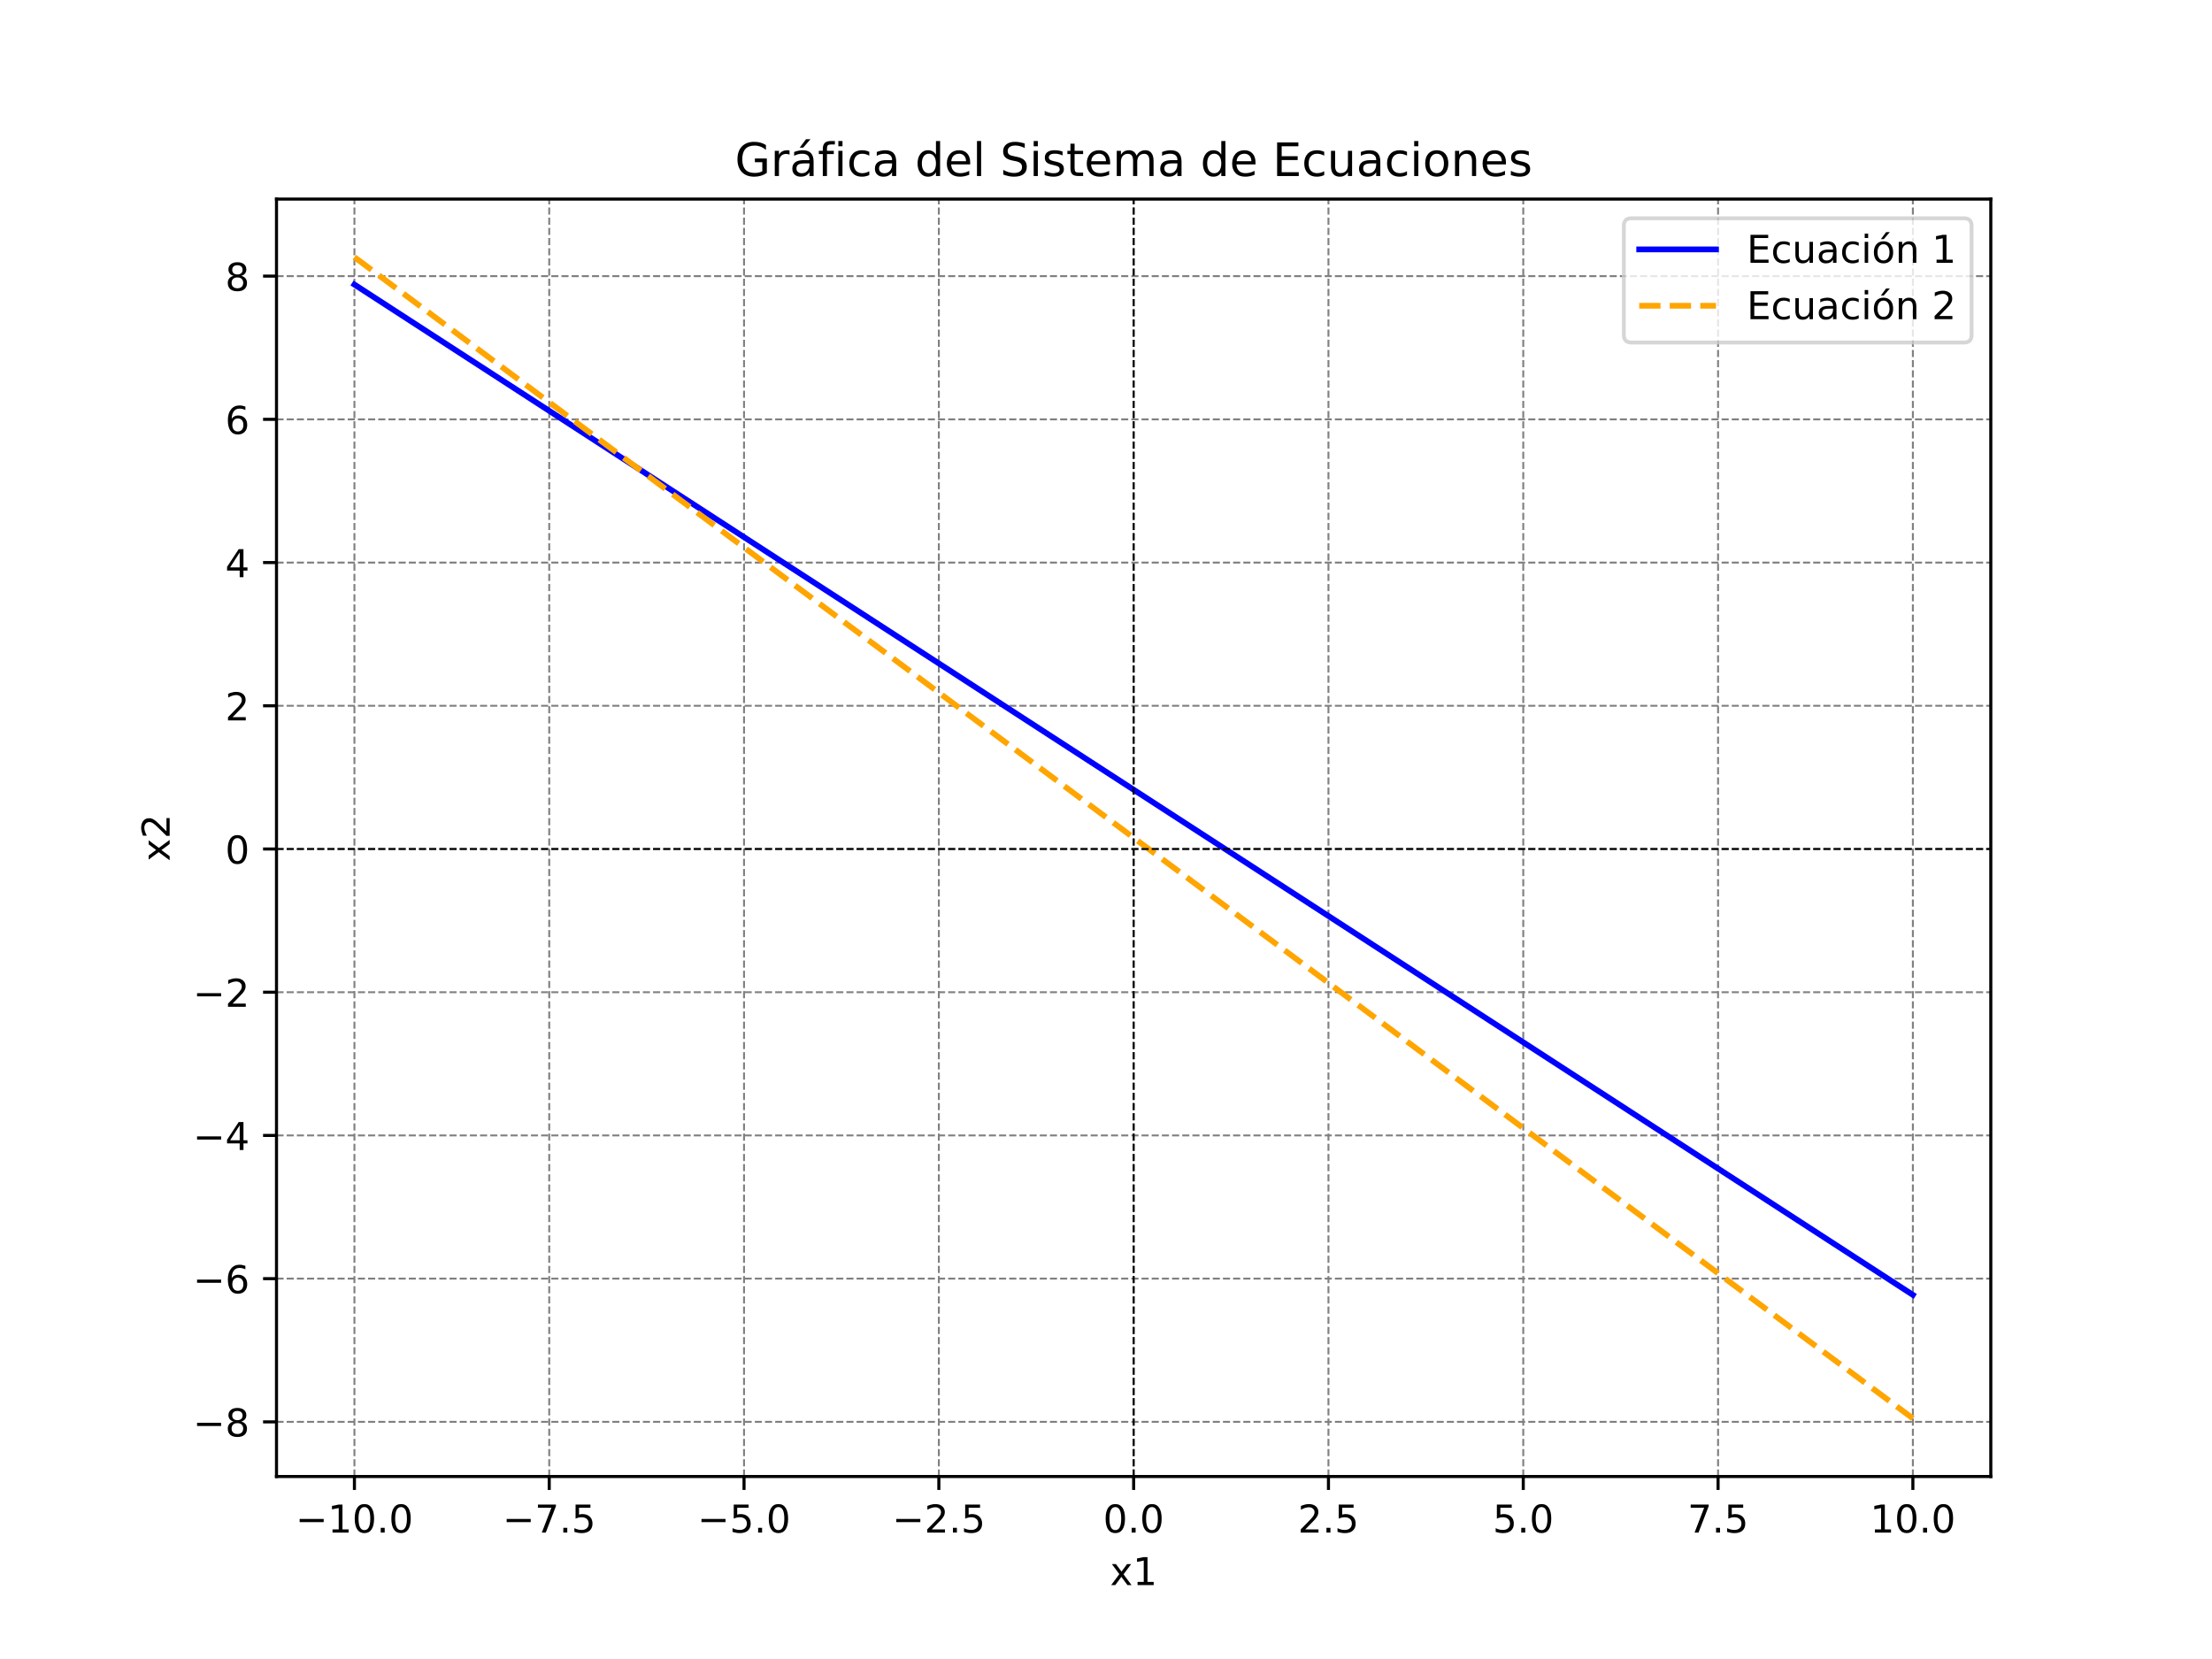
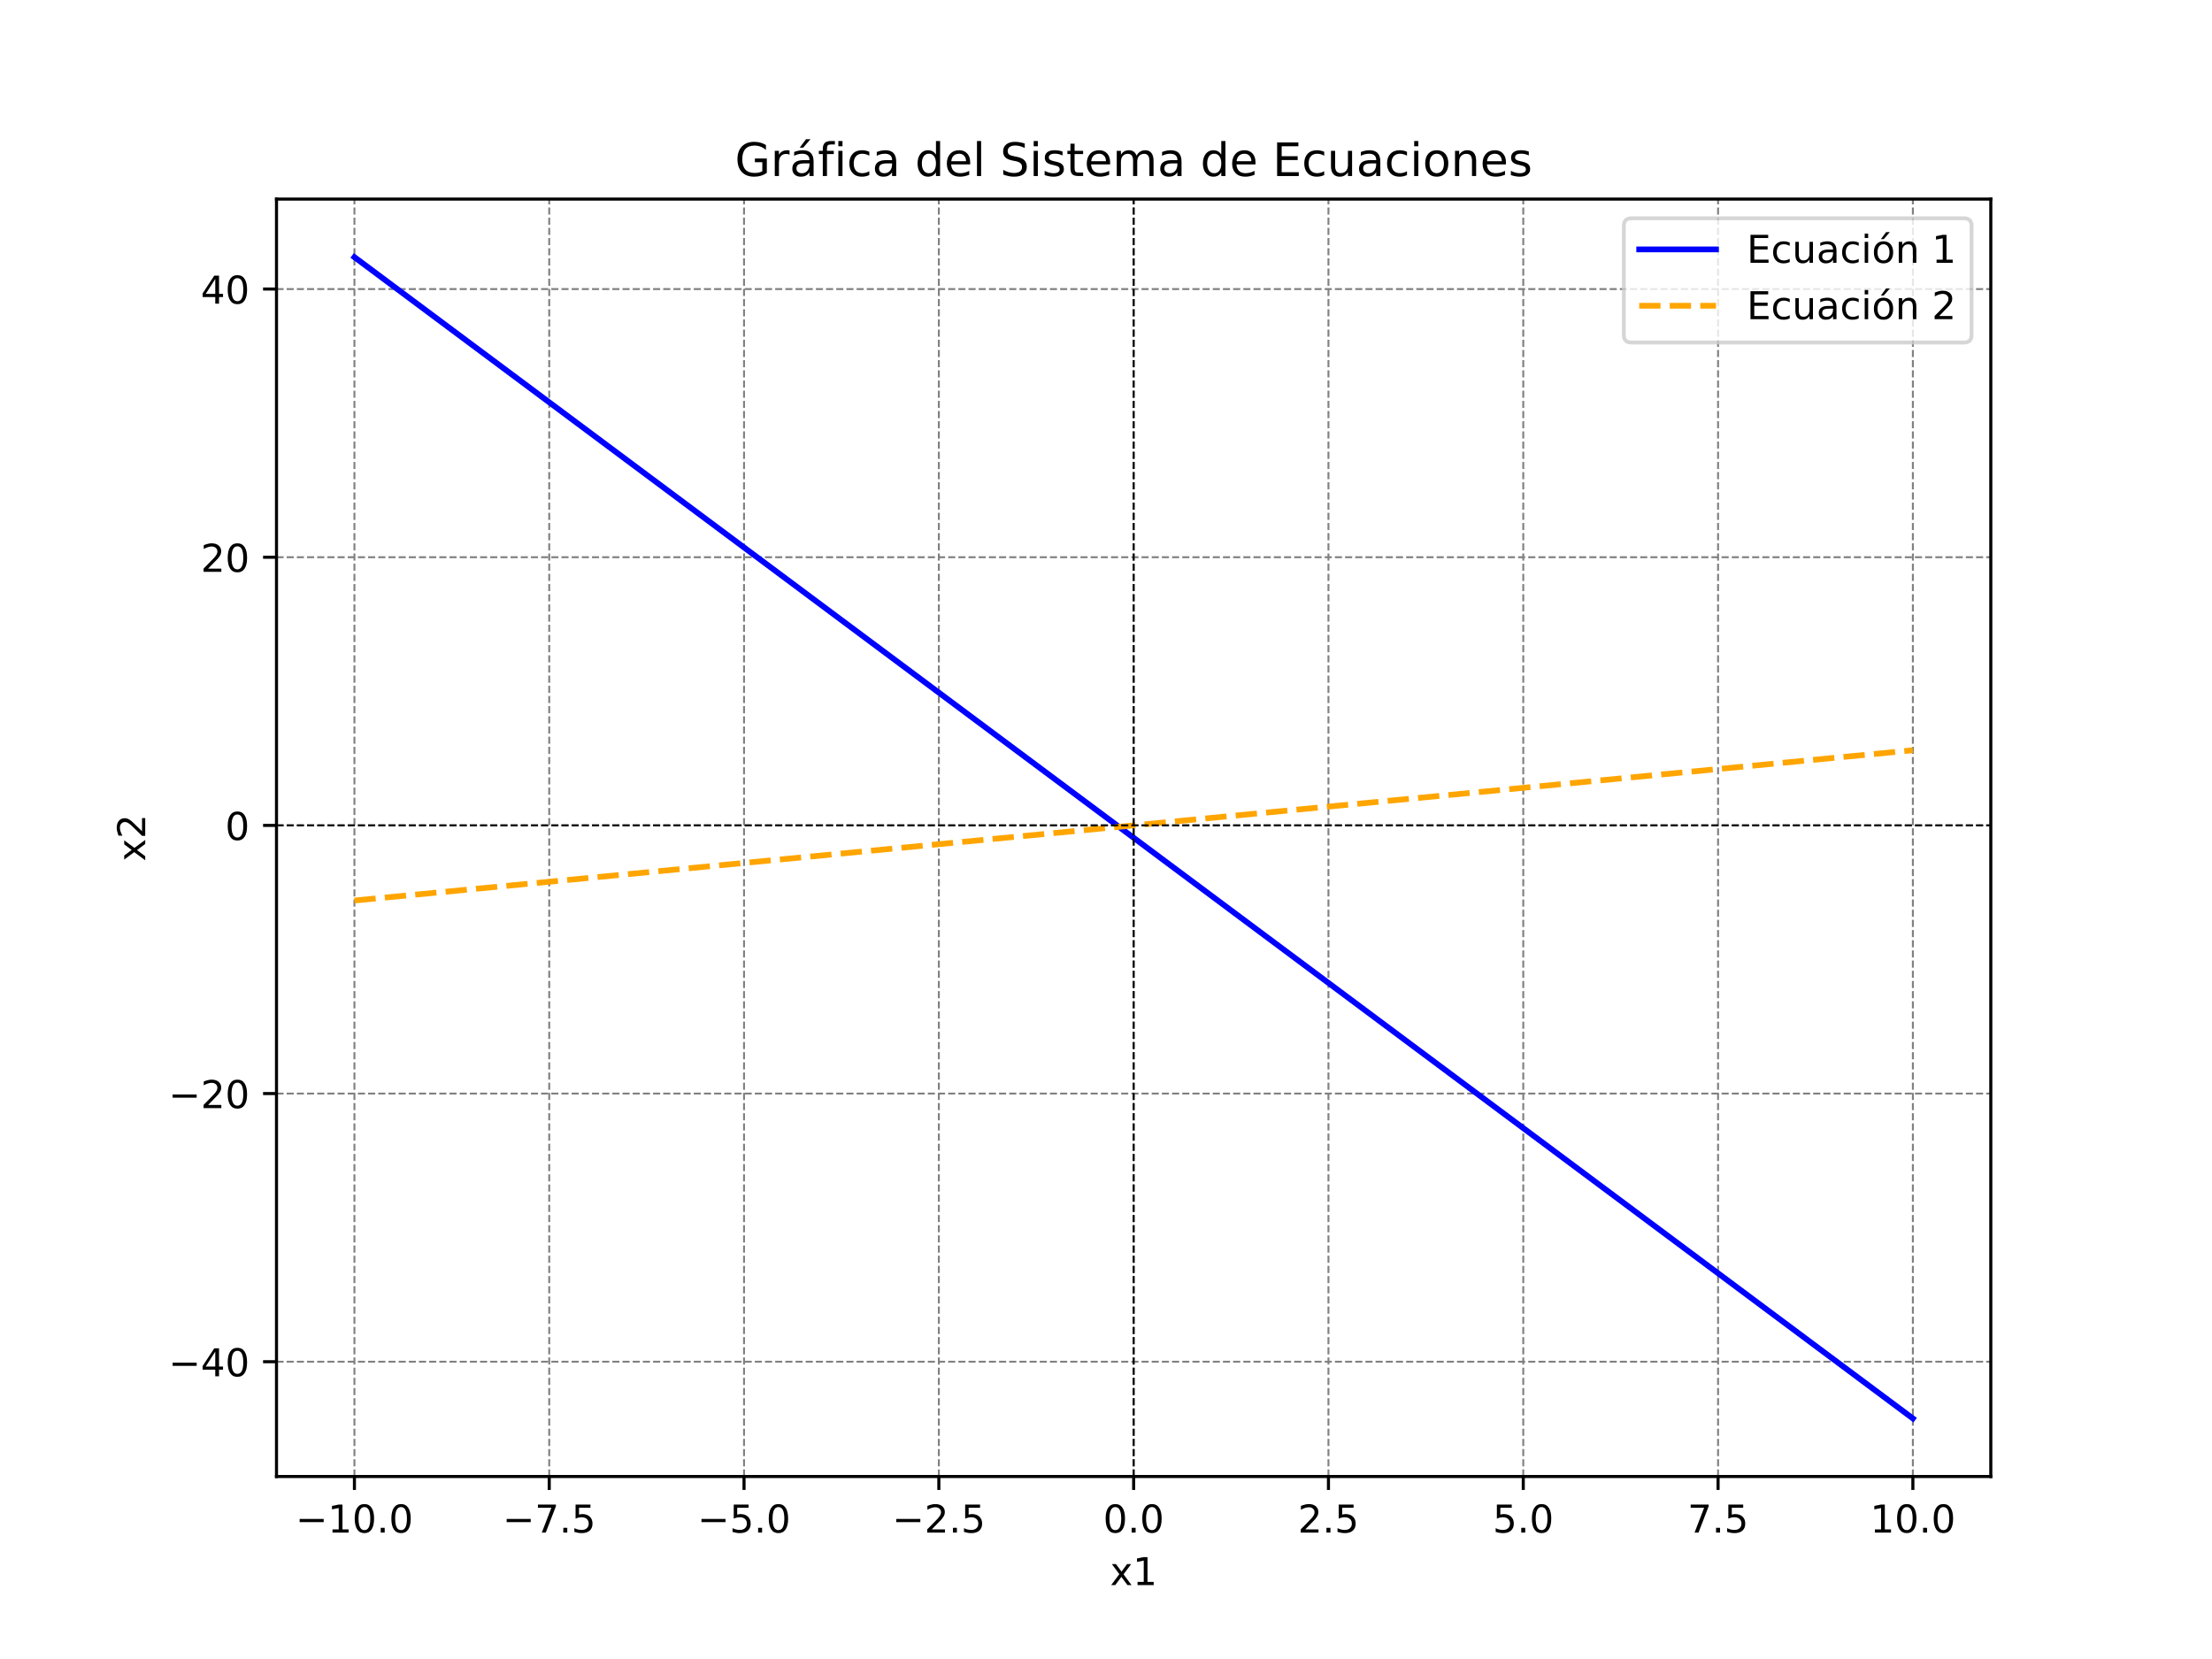
<svg xmlns="http://www.w3.org/2000/svg" xmlns:xlink="http://www.w3.org/1999/xlink" width="576pt" height="432pt" viewBox="0 0 576 432" version="1.1">
  <defs>
    <style type="text/css">*{stroke-linejoin: round; stroke-linecap: butt}</style>
  </defs>
  <g id="figure_1">
    <g id="patch_1">
      <path d="M 0 432  L 576 432  L 576 0  L 0 0  z " style="fill: #ffffff" />
    </g>
    <g id="axes_1">
      <g id="patch_2">
        <path d="M 72 384.48  L 518.4 384.48  L 518.4 51.84  L 72 51.84  z " style="fill: #ffffff" />
      </g>
      <g id="matplotlib.axis_1">
        <g id="xtick_1">
          <g id="line2d_1">
-             <path d="M 92.291 384.48  L 92.291 51.84  " clip-path="url(#p5230355f85)" style="fill: none; stroke-dasharray: 1.85,0.8; stroke-dashoffset: 0; stroke: #808080; stroke-width: 0.5" />
+             <path d="M 92.291 384.48  L 92.291 51.84  " clip-path="url(#pd8d99cb52b)" style="fill: none; stroke-dasharray: 1.85,0.8; stroke-dashoffset: 0; stroke: #808080; stroke-width: 0.5" />
          </g>
          <g id="line2d_2">
            <defs>
-               <path id="m3324bf69c1" d="M 0 0  L 0 3.5  " style="stroke: #000000; stroke-width: 0.8" />
+               <path id="m0306cde06d" d="M 0 0  L 0 3.5  " style="stroke: #000000; stroke-width: 0.8" />
            </defs>
            <g>
-               <use xlink:href="#m3324bf69c1" x="92.291" y="384.48" style="stroke: #000000; stroke-width: 0.8" />
+               <use xlink:href="#m0306cde06d" x="92.291" y="384.48" style="stroke: #000000; stroke-width: 0.8" />
            </g>
          </g>
          <g id="text_1">
            <g transform="translate(76.96825 399.0784) scale(0.1 -0.1)">
              <defs>
                <path id="DejaVuSans-2212" d="M 678 2272  L 4684 2272  L 4684 1741  L 678 1741  L 678 2272  z " transform="scale(0.015625)" />
                <path id="DejaVuSans-31" d="M 794 531  L 1825 531  L 1825 4091  L 703 3866  L 703 4441  L 1819 4666  L 2450 4666  L 2450 531  L 3481 531  L 3481 0  L 794 0  L 794 531  z " transform="scale(0.015625)" />
                <path id="DejaVuSans-30" d="M 2034 4250  Q 1547 4250 1301 3770  Q 1056 3291 1056 2328  Q 1056 1369 1301 889  Q 1547 409 2034 409  Q 2525 409 2770 889  Q 3016 1369 3016 2328  Q 3016 3291 2770 3770  Q 2525 4250 2034 4250  z M 2034 4750  Q 2819 4750 3233 4129  Q 3647 3509 3647 2328  Q 3647 1150 3233 529  Q 2819 -91 2034 -91  Q 1250 -91 836 529  Q 422 1150 422 2328  Q 422 3509 836 4129  Q 1250 4750 2034 4750  z " transform="scale(0.015625)" />
                <path id="DejaVuSans-2e" d="M 684 794  L 1344 794  L 1344 0  L 684 0  L 684 794  z " transform="scale(0.015625)" />
              </defs>
              <use xlink:href="#DejaVuSans-2212" />
              <use xlink:href="#DejaVuSans-31" x="83.789" />
              <use xlink:href="#DejaVuSans-30" x="147.412" />
              <use xlink:href="#DejaVuSans-2e" x="211.035" />
              <use xlink:href="#DejaVuSans-30" x="242.822" />
            </g>
          </g>
        </g>
        <g id="xtick_2">
          <g id="line2d_3">
-             <path d="M 143.018 384.48  L 143.018 51.84  " clip-path="url(#p5230355f85)" style="fill: none; stroke-dasharray: 1.85,0.8; stroke-dashoffset: 0; stroke: #808080; stroke-width: 0.5" />
+             <path d="M 143.018 384.48  L 143.018 51.84  " clip-path="url(#pd8d99cb52b)" style="fill: none; stroke-dasharray: 1.85,0.8; stroke-dashoffset: 0; stroke: #808080; stroke-width: 0.5" />
          </g>
          <g id="line2d_4">
            <g>
-               <use xlink:href="#m3324bf69c1" x="143.018" y="384.48" style="stroke: #000000; stroke-width: 0.8" />
+               <use xlink:href="#m0306cde06d" x="143.018" y="384.48" style="stroke: #000000; stroke-width: 0.8" />
            </g>
          </g>
          <g id="text_2">
            <g transform="translate(130.8768 399.0784) scale(0.1 -0.1)">
              <defs>
                <path id="DejaVuSans-37" d="M 525 4666  L 3525 4666  L 3525 4397  L 1831 0  L 1172 0  L 2766 4134  L 525 4134  L 525 4666  z " transform="scale(0.015625)" />
                <path id="DejaVuSans-35" d="M 691 4666  L 3169 4666  L 3169 4134  L 1269 4134  L 1269 2991  Q 1406 3038 1543 3061  Q 1681 3084 1819 3084  Q 2600 3084 3056 2656  Q 3513 2228 3513 1497  Q 3513 744 3044 326  Q 2575 -91 1722 -91  Q 1428 -91 1123 -41  Q 819 9 494 109  L 494 744  Q 775 591 1075 516  Q 1375 441 1709 441  Q 2250 441 2565 725  Q 2881 1009 2881 1497  Q 2881 1984 2565 2268  Q 2250 2553 1709 2553  Q 1456 2553 1204 2497  Q 953 2441 691 2322  L 691 4666  z " transform="scale(0.015625)" />
              </defs>
              <use xlink:href="#DejaVuSans-2212" />
              <use xlink:href="#DejaVuSans-37" x="83.789" />
              <use xlink:href="#DejaVuSans-2e" x="147.412" />
              <use xlink:href="#DejaVuSans-35" x="179.199" />
            </g>
          </g>
        </g>
        <g id="xtick_3">
          <g id="line2d_5">
-             <path d="M 193.745 384.48  L 193.745 51.84  " clip-path="url(#p5230355f85)" style="fill: none; stroke-dasharray: 1.85,0.8; stroke-dashoffset: 0; stroke: #808080; stroke-width: 0.5" />
+             <path d="M 193.745 384.48  L 193.745 51.84  " clip-path="url(#pd8d99cb52b)" style="fill: none; stroke-dasharray: 1.85,0.8; stroke-dashoffset: 0; stroke: #808080; stroke-width: 0.5" />
          </g>
          <g id="line2d_6">
            <g>
-               <use xlink:href="#m3324bf69c1" x="193.745" y="384.48" style="stroke: #000000; stroke-width: 0.8" />
+               <use xlink:href="#m0306cde06d" x="193.745" y="384.48" style="stroke: #000000; stroke-width: 0.8" />
            </g>
          </g>
          <g id="text_3">
            <g transform="translate(181.604 399.0784) scale(0.1 -0.1)">
              <use xlink:href="#DejaVuSans-2212" />
              <use xlink:href="#DejaVuSans-35" x="83.789" />
              <use xlink:href="#DejaVuSans-2e" x="147.412" />
              <use xlink:href="#DejaVuSans-30" x="179.199" />
            </g>
          </g>
        </g>
        <g id="xtick_4">
          <g id="line2d_7">
-             <path d="M 244.473 384.48  L 244.473 51.84  " clip-path="url(#p5230355f85)" style="fill: none; stroke-dasharray: 1.85,0.8; stroke-dashoffset: 0; stroke: #808080; stroke-width: 0.5" />
+             <path d="M 244.473 384.48  L 244.473 51.84  " clip-path="url(#pd8d99cb52b)" style="fill: none; stroke-dasharray: 1.85,0.8; stroke-dashoffset: 0; stroke: #808080; stroke-width: 0.5" />
          </g>
          <g id="line2d_8">
            <g>
-               <use xlink:href="#m3324bf69c1" x="244.473" y="384.48" style="stroke: #000000; stroke-width: 0.8" />
+               <use xlink:href="#m0306cde06d" x="244.473" y="384.48" style="stroke: #000000; stroke-width: 0.8" />
            </g>
          </g>
          <g id="text_4">
            <g transform="translate(232.3313 399.0784) scale(0.1 -0.1)">
              <defs>
                <path id="DejaVuSans-32" d="M 1228 531  L 3431 531  L 3431 0  L 469 0  L 469 531  Q 828 903 1448 1529  Q 2069 2156 2228 2338  Q 2531 2678 2651 2914  Q 2772 3150 2772 3378  Q 2772 3750 2511 3984  Q 2250 4219 1831 4219  Q 1534 4219 1204 4116  Q 875 4013 500 3803  L 500 4441  Q 881 4594 1212 4672  Q 1544 4750 1819 4750  Q 2544 4750 2975 4387  Q 3406 4025 3406 3419  Q 3406 3131 3298 2873  Q 3191 2616 2906 2266  Q 2828 2175 2409 1742  Q 1991 1309 1228 531  z " transform="scale(0.015625)" />
              </defs>
              <use xlink:href="#DejaVuSans-2212" />
              <use xlink:href="#DejaVuSans-32" x="83.789" />
              <use xlink:href="#DejaVuSans-2e" x="147.412" />
              <use xlink:href="#DejaVuSans-35" x="179.199" />
            </g>
          </g>
        </g>
        <g id="xtick_5">
          <g id="line2d_9">
-             <path d="M 295.2 384.48  L 295.2 51.84  " clip-path="url(#p5230355f85)" style="fill: none; stroke-dasharray: 1.85,0.8; stroke-dashoffset: 0; stroke: #808080; stroke-width: 0.5" />
+             <path d="M 295.2 384.48  L 295.2 51.84  " clip-path="url(#pd8d99cb52b)" style="fill: none; stroke-dasharray: 1.85,0.8; stroke-dashoffset: 0; stroke: #808080; stroke-width: 0.5" />
          </g>
          <g id="line2d_10">
            <g>
-               <use xlink:href="#m3324bf69c1" x="295.2" y="384.48" style="stroke: #000000; stroke-width: 0.8" />
+               <use xlink:href="#m0306cde06d" x="295.2" y="384.48" style="stroke: #000000; stroke-width: 0.8" />
            </g>
          </g>
          <g id="text_5">
            <g transform="translate(287.2484 399.0784) scale(0.1 -0.1)">
              <use xlink:href="#DejaVuSans-30" />
              <use xlink:href="#DejaVuSans-2e" x="63.623" />
              <use xlink:href="#DejaVuSans-30" x="95.41" />
            </g>
          </g>
        </g>
        <g id="xtick_6">
          <g id="line2d_11">
-             <path d="M 345.927 384.48  L 345.927 51.84  " clip-path="url(#p5230355f85)" style="fill: none; stroke-dasharray: 1.85,0.8; stroke-dashoffset: 0; stroke: #808080; stroke-width: 0.5" />
+             <path d="M 345.927 384.48  L 345.927 51.84  " clip-path="url(#pd8d99cb52b)" style="fill: none; stroke-dasharray: 1.85,0.8; stroke-dashoffset: 0; stroke: #808080; stroke-width: 0.5" />
          </g>
          <g id="line2d_12">
            <g>
-               <use xlink:href="#m3324bf69c1" x="345.927" y="384.48" style="stroke: #000000; stroke-width: 0.8" />
+               <use xlink:href="#m0306cde06d" x="345.927" y="384.48" style="stroke: #000000; stroke-width: 0.8" />
            </g>
          </g>
          <g id="text_6">
            <g transform="translate(337.9757 399.0784) scale(0.1 -0.1)">
              <use xlink:href="#DejaVuSans-32" />
              <use xlink:href="#DejaVuSans-2e" x="63.623" />
              <use xlink:href="#DejaVuSans-35" x="95.41" />
            </g>
          </g>
        </g>
        <g id="xtick_7">
          <g id="line2d_13">
-             <path d="M 396.655 384.48  L 396.655 51.84  " clip-path="url(#p5230355f85)" style="fill: none; stroke-dasharray: 1.85,0.8; stroke-dashoffset: 0; stroke: #808080; stroke-width: 0.5" />
+             <path d="M 396.655 384.48  L 396.655 51.84  " clip-path="url(#pd8d99cb52b)" style="fill: none; stroke-dasharray: 1.85,0.8; stroke-dashoffset: 0; stroke: #808080; stroke-width: 0.5" />
          </g>
          <g id="line2d_14">
            <g>
-               <use xlink:href="#m3324bf69c1" x="396.655" y="384.48" style="stroke: #000000; stroke-width: 0.8" />
+               <use xlink:href="#m0306cde06d" x="396.655" y="384.48" style="stroke: #000000; stroke-width: 0.8" />
            </g>
          </g>
          <g id="text_7">
            <g transform="translate(388.703 399.0784) scale(0.1 -0.1)">
              <use xlink:href="#DejaVuSans-35" />
              <use xlink:href="#DejaVuSans-2e" x="63.623" />
              <use xlink:href="#DejaVuSans-30" x="95.41" />
            </g>
          </g>
        </g>
        <g id="xtick_8">
          <g id="line2d_15">
-             <path d="M 447.382 384.48  L 447.382 51.84  " clip-path="url(#p5230355f85)" style="fill: none; stroke-dasharray: 1.85,0.8; stroke-dashoffset: 0; stroke: #808080; stroke-width: 0.5" />
+             <path d="M 447.382 384.48  L 447.382 51.84  " clip-path="url(#pd8d99cb52b)" style="fill: none; stroke-dasharray: 1.85,0.8; stroke-dashoffset: 0; stroke: #808080; stroke-width: 0.5" />
          </g>
          <g id="line2d_16">
            <g>
-               <use xlink:href="#m3324bf69c1" x="447.382" y="384.48" style="stroke: #000000; stroke-width: 0.8" />
+               <use xlink:href="#m0306cde06d" x="447.382" y="384.48" style="stroke: #000000; stroke-width: 0.8" />
            </g>
          </g>
          <g id="text_8">
            <g transform="translate(439.4303 399.0784) scale(0.1 -0.1)">
              <use xlink:href="#DejaVuSans-37" />
              <use xlink:href="#DejaVuSans-2e" x="63.623" />
              <use xlink:href="#DejaVuSans-35" x="95.41" />
            </g>
          </g>
        </g>
        <g id="xtick_9">
          <g id="line2d_17">
-             <path d="M 498.109 384.48  L 498.109 51.84  " clip-path="url(#p5230355f85)" style="fill: none; stroke-dasharray: 1.85,0.8; stroke-dashoffset: 0; stroke: #808080; stroke-width: 0.5" />
+             <path d="M 498.109 384.48  L 498.109 51.84  " clip-path="url(#pd8d99cb52b)" style="fill: none; stroke-dasharray: 1.85,0.8; stroke-dashoffset: 0; stroke: #808080; stroke-width: 0.5" />
          </g>
          <g id="line2d_18">
            <g>
-               <use xlink:href="#m3324bf69c1" x="498.109" y="384.48" style="stroke: #000000; stroke-width: 0.8" />
+               <use xlink:href="#m0306cde06d" x="498.109" y="384.48" style="stroke: #000000; stroke-width: 0.8" />
            </g>
          </g>
          <g id="text_9">
            <g transform="translate(486.9763 399.0784) scale(0.1 -0.1)">
              <use xlink:href="#DejaVuSans-31" />
              <use xlink:href="#DejaVuSans-30" x="63.623" />
              <use xlink:href="#DejaVuSans-2e" x="127.246" />
              <use xlink:href="#DejaVuSans-30" x="159.033" />
            </g>
          </g>
        </g>
        <g id="text_10">
          <g transform="translate(289.0594 412.7566) scale(0.1 -0.1)">
            <defs>
              <path id="DejaVuSans-78" d="M 3513 3500  L 2247 1797  L 3578 0  L 2900 0  L 1881 1375  L 863 0  L 184 0  L 1544 1831  L 300 3500  L 978 3500  L 1906 2253  L 2834 3500  L 3513 3500  z " transform="scale(0.015625)" />
            </defs>
            <use xlink:href="#DejaVuSans-78" />
            <use xlink:href="#DejaVuSans-31" x="59.18" />
          </g>
        </g>
      </g>
      <g id="matplotlib.axis_2">
        <g id="ytick_1">
          <g id="line2d_19">
-             <path d="M 72 370.248  L 518.4 370.248  " clip-path="url(#p5230355f85)" style="fill: none; stroke-dasharray: 1.85,0.8; stroke-dashoffset: 0; stroke: #808080; stroke-width: 0.5" />
+             <path d="M 72 354.586  L 518.4 354.586  " clip-path="url(#pd8d99cb52b)" style="fill: none; stroke-dasharray: 1.85,0.8; stroke-dashoffset: 0; stroke: #808080; stroke-width: 0.5" />
          </g>
          <g id="line2d_20">
            <defs>
-               <path id="mdb6d099c5b" d="M 0 0  L -3.5 0  " style="stroke: #000000; stroke-width: 0.8" />
+               <path id="m8b97e48a4a" d="M 0 0  L -3.5 0  " style="stroke: #000000; stroke-width: 0.8" />
            </defs>
            <g>
-               <use xlink:href="#mdb6d099c5b" x="72" y="370.248" style="stroke: #000000; stroke-width: 0.8" />
+               <use xlink:href="#m8b97e48a4a" x="72" y="354.586" style="stroke: #000000; stroke-width: 0.8" />
            </g>
          </g>
          <g id="text_11">
-             <g transform="translate(50.25781 374.0471) scale(0.1 -0.1)">
-               <defs>
-                 <path id="DejaVuSans-38" d="M 2034 2216  Q 1584 2216 1326 1975  Q 1069 1734 1069 1313  Q 1069 891 1326 650  Q 1584 409 2034 409  Q 2484 409 2743 651  Q 3003 894 3003 1313  Q 3003 1734 2745 1975  Q 2488 2216 2034 2216  z M 1403 2484  Q 997 2584 770 2862  Q 544 3141 544 3541  Q 544 4100 942 4425  Q 1341 4750 2034 4750  Q 2731 4750 3128 4425  Q 3525 4100 3525 3541  Q 3525 3141 3298 2862  Q 3072 2584 2669 2484  Q 3125 2378 3379 2068  Q 3634 1759 3634 1313  Q 3634 634 3220 271  Q 2806 -91 2034 -91  Q 1263 -91 848 271  Q 434 634 434 1313  Q 434 1759 690 2068  Q 947 2378 1403 2484  z M 1172 3481  Q 1172 3119 1398 2916  Q 1625 2713 2034 2713  Q 2441 2713 2670 2916  Q 2900 3119 2900 3481  Q 2900 3844 2670 4047  Q 2441 4250 2034 4250  Q 1625 4250 1398 4047  Q 1172 3844 1172 3481  z " transform="scale(0.015625)" />
-               </defs>
-               <use xlink:href="#DejaVuSans-2212" />
-               <use xlink:href="#DejaVuSans-38" x="83.789" />
-             </g>
-           </g>
-         </g>
-         <g id="ytick_2">
-           <g id="line2d_21">
-             <path d="M 72 332.955  L 518.4 332.955  " clip-path="url(#p5230355f85)" style="fill: none; stroke-dasharray: 1.85,0.8; stroke-dashoffset: 0; stroke: #808080; stroke-width: 0.5" />
-           </g>
-           <g id="line2d_22">
-             <g>
-               <use xlink:href="#mdb6d099c5b" x="72" y="332.955" style="stroke: #000000; stroke-width: 0.8" />
-             </g>
-           </g>
-           <g id="text_12">
-             <g transform="translate(50.25781 336.7545) scale(0.1 -0.1)">
-               <defs>
-                 <path id="DejaVuSans-36" d="M 2113 2584  Q 1688 2584 1439 2293  Q 1191 2003 1191 1497  Q 1191 994 1439 701  Q 1688 409 2113 409  Q 2538 409 2786 701  Q 3034 994 3034 1497  Q 3034 2003 2786 2293  Q 2538 2584 2113 2584  z M 3366 4563  L 3366 3988  Q 3128 4100 2886 4159  Q 2644 4219 2406 4219  Q 1781 4219 1451 3797  Q 1122 3375 1075 2522  Q 1259 2794 1537 2939  Q 1816 3084 2150 3084  Q 2853 3084 3261 2657  Q 3669 2231 3669 1497  Q 3669 778 3244 343  Q 2819 -91 2113 -91  Q 1303 -91 875 529  Q 447 1150 447 2328  Q 447 3434 972 4092  Q 1497 4750 2381 4750  Q 2619 4750 2861 4703  Q 3103 4656 3366 4563  z " transform="scale(0.015625)" />
-               </defs>
-               <use xlink:href="#DejaVuSans-2212" />
-               <use xlink:href="#DejaVuSans-36" x="83.789" />
-             </g>
-           </g>
-         </g>
-         <g id="ytick_3">
-           <g id="line2d_23">
-             <path d="M 72 295.663  L 518.4 295.663  " clip-path="url(#p5230355f85)" style="fill: none; stroke-dasharray: 1.85,0.8; stroke-dashoffset: 0; stroke: #808080; stroke-width: 0.5" />
-           </g>
-           <g id="line2d_24">
-             <g>
-               <use xlink:href="#mdb6d099c5b" x="72" y="295.663" style="stroke: #000000; stroke-width: 0.8" />
-             </g>
-           </g>
-           <g id="text_13">
-             <g transform="translate(50.25781 299.4619) scale(0.1 -0.1)">
+             <g transform="translate(43.89531 358.3855) scale(0.1 -0.1)">
              <defs>
                <path id="DejaVuSans-34" d="M 2419 4116  L 825 1625  L 2419 1625  L 2419 4116  z M 2253 4666  L 3047 4666  L 3047 1625  L 3713 1625  L 3713 1100  L 3047 1100  L 3047 0  L 2419 0  L 2419 1100  L 313 1100  L 313 1709  L 2253 4666  z " transform="scale(0.015625)" />
              </defs>
              <use xlink:href="#DejaVuSans-2212" />
              <use xlink:href="#DejaVuSans-34" x="83.789" />
+               <use xlink:href="#DejaVuSans-30" x="147.412" />
+             </g>
+           </g>
+         </g>
+         <g id="ytick_2">
+           <g id="line2d_21">
+             <path d="M 72 284.757  L 518.4 284.757  " clip-path="url(#pd8d99cb52b)" style="fill: none; stroke-dasharray: 1.85,0.8; stroke-dashoffset: 0; stroke: #808080; stroke-width: 0.5" />
+           </g>
+           <g id="line2d_22">
+             <g>
+               <use xlink:href="#m8b97e48a4a" x="72" y="284.757" style="stroke: #000000; stroke-width: 0.8" />
+             </g>
+           </g>
+           <g id="text_12">
+             <g transform="translate(43.89531 288.5565) scale(0.1 -0.1)">
+               <use xlink:href="#DejaVuSans-2212" />
+               <use xlink:href="#DejaVuSans-32" x="83.789" />
+               <use xlink:href="#DejaVuSans-30" x="147.412" />
+             </g>
+           </g>
+         </g>
+         <g id="ytick_3">
+           <g id="line2d_23">
+             <path d="M 72 214.928  L 518.4 214.928  " clip-path="url(#pd8d99cb52b)" style="fill: none; stroke-dasharray: 1.85,0.8; stroke-dashoffset: 0; stroke: #808080; stroke-width: 0.5" />
+           </g>
+           <g id="line2d_24">
+             <g>
+               <use xlink:href="#m8b97e48a4a" x="72" y="214.928" style="stroke: #000000; stroke-width: 0.8" />
+             </g>
+           </g>
+           <g id="text_13">
+             <g transform="translate(58.6375 218.7275) scale(0.1 -0.1)">
+               <use xlink:href="#DejaVuSans-30" />
            </g>
          </g>
        </g>
        <g id="ytick_4">
          <g id="line2d_25">
-             <path d="M 72 258.37  L 518.4 258.37  " clip-path="url(#p5230355f85)" style="fill: none; stroke-dasharray: 1.85,0.8; stroke-dashoffset: 0; stroke: #808080; stroke-width: 0.5" />
+             <path d="M 72 145.099  L 518.4 145.099  " clip-path="url(#pd8d99cb52b)" style="fill: none; stroke-dasharray: 1.85,0.8; stroke-dashoffset: 0; stroke: #808080; stroke-width: 0.5" />
          </g>
          <g id="line2d_26">
            <g>
-               <use xlink:href="#mdb6d099c5b" x="72" y="258.37" style="stroke: #000000; stroke-width: 0.8" />
+               <use xlink:href="#m8b97e48a4a" x="72" y="145.099" style="stroke: #000000; stroke-width: 0.8" />
            </g>
          </g>
          <g id="text_14">
-             <g transform="translate(50.25781 262.1693) scale(0.1 -0.1)">
-               <use xlink:href="#DejaVuSans-2212" />
-               <use xlink:href="#DejaVuSans-32" x="83.789" />
+             <g transform="translate(52.275 148.8985) scale(0.1 -0.1)">
+               <use xlink:href="#DejaVuSans-32" />
+               <use xlink:href="#DejaVuSans-30" x="63.623" />
            </g>
          </g>
        </g>
        <g id="ytick_5">
          <g id="line2d_27">
-             <path d="M 72 221.077  L 518.4 221.077  " clip-path="url(#p5230355f85)" style="fill: none; stroke-dasharray: 1.85,0.8; stroke-dashoffset: 0; stroke: #808080; stroke-width: 0.5" />
+             <path d="M 72 75.27  L 518.4 75.27  " clip-path="url(#pd8d99cb52b)" style="fill: none; stroke-dasharray: 1.85,0.8; stroke-dashoffset: 0; stroke: #808080; stroke-width: 0.5" />
          </g>
          <g id="line2d_28">
            <g>
-               <use xlink:href="#mdb6d099c5b" x="72" y="221.077" style="stroke: #000000; stroke-width: 0.8" />
+               <use xlink:href="#m8b97e48a4a" x="72" y="75.27" style="stroke: #000000; stroke-width: 0.8" />
            </g>
          </g>
          <g id="text_15">
-             <g transform="translate(58.6375 224.8767) scale(0.1 -0.1)">
-               <use xlink:href="#DejaVuSans-30" />
-             </g>
-           </g>
-         </g>
-         <g id="ytick_6">
-           <g id="line2d_29">
-             <path d="M 72 183.785  L 518.4 183.785  " clip-path="url(#p5230355f85)" style="fill: none; stroke-dasharray: 1.85,0.8; stroke-dashoffset: 0; stroke: #808080; stroke-width: 0.5" />
-           </g>
-           <g id="line2d_30">
-             <g>
-               <use xlink:href="#mdb6d099c5b" x="72" y="183.785" style="stroke: #000000; stroke-width: 0.8" />
-             </g>
-           </g>
-           <g id="text_16">
-             <g transform="translate(58.6375 187.5841) scale(0.1 -0.1)">
-               <use xlink:href="#DejaVuSans-32" />
-             </g>
-           </g>
-         </g>
-         <g id="ytick_7">
-           <g id="line2d_31">
-             <path d="M 72 146.492  L 518.4 146.492  " clip-path="url(#p5230355f85)" style="fill: none; stroke-dasharray: 1.85,0.8; stroke-dashoffset: 0; stroke: #808080; stroke-width: 0.5" />
-           </g>
-           <g id="line2d_32">
-             <g>
-               <use xlink:href="#mdb6d099c5b" x="72" y="146.492" style="stroke: #000000; stroke-width: 0.8" />
-             </g>
-           </g>
-           <g id="text_17">
-             <g transform="translate(58.6375 150.2914) scale(0.1 -0.1)">
+             <g transform="translate(52.275 79.06945) scale(0.1 -0.1)">
              <use xlink:href="#DejaVuSans-34" />
-             </g>
-           </g>
-         </g>
-         <g id="ytick_8">
-           <g id="line2d_33">
-             <path d="M 72 109.2  L 518.4 109.2  " clip-path="url(#p5230355f85)" style="fill: none; stroke-dasharray: 1.85,0.8; stroke-dashoffset: 0; stroke: #808080; stroke-width: 0.5" />
-           </g>
-           <g id="line2d_34">
-             <g>
-               <use xlink:href="#mdb6d099c5b" x="72" y="109.2" style="stroke: #000000; stroke-width: 0.8" />
-             </g>
-           </g>
-           <g id="text_18">
-             <g transform="translate(58.6375 112.9988) scale(0.1 -0.1)">
-               <use xlink:href="#DejaVuSans-36" />
-             </g>
-           </g>
-         </g>
-         <g id="ytick_9">
-           <g id="line2d_35">
-             <path d="M 72 71.907  L 518.4 71.907  " clip-path="url(#p5230355f85)" style="fill: none; stroke-dasharray: 1.85,0.8; stroke-dashoffset: 0; stroke: #808080; stroke-width: 0.5" />
-           </g>
-           <g id="line2d_36">
-             <g>
-               <use xlink:href="#mdb6d099c5b" x="72" y="71.907" style="stroke: #000000; stroke-width: 0.8" />
-             </g>
-           </g>
-           <g id="text_19">
-             <g transform="translate(58.6375 75.7062) scale(0.1 -0.1)">
-               <use xlink:href="#DejaVuSans-38" />
-             </g>
-           </g>
-         </g>
-         <g id="text_20">
-           <g transform="translate(44.17813 224.3006) rotate(-90) scale(0.1 -0.1)">
+               <use xlink:href="#DejaVuSans-30" x="63.623" />
+             </g>
+           </g>
+         </g>
+         <g id="text_16">
+           <g transform="translate(37.81562 224.3006) rotate(-90) scale(0.1 -0.1)">
            <use xlink:href="#DejaVuSans-78" />
            <use xlink:href="#DejaVuSans-32" x="59.18" />
          </g>
        </g>
      </g>
-       <g id="line2d_37">
-         <path d="M 92.291 74.099  L 498.109 337.185  L 498.109 337.185  " clip-path="url(#p5230355f85)" style="fill: none; stroke: #0000ff; stroke-width: 1.5; stroke-linecap: square" />
-       </g>
-       <g id="line2d_38">
-         <path d="M 92.291 66.96  L 498.109 369.36  L 498.109 369.36  " clip-path="url(#p5230355f85)" style="fill: none; stroke-dasharray: 5.55,2.4; stroke-dashoffset: 0; stroke: #ffa500; stroke-width: 1.5" />
-       </g>
-       <g id="line2d_39">
-         <path d="M 72 221.077  L 518.4 221.077  " clip-path="url(#p5230355f85)" style="fill: none; stroke-dasharray: 1.85,0.8; stroke-dashoffset: 0; stroke: #000000; stroke-width: 0.5" />
-       </g>
-       <g id="line2d_40">
-         <path d="M 295.2 384.48  L 295.2 51.84  " clip-path="url(#p5230355f85)" style="fill: none; stroke-dasharray: 1.85,0.8; stroke-dashoffset: 0; stroke: #000000; stroke-width: 0.5" />
+       <g id="line2d_29">
+         <path d="M 92.291 66.96  L 498.109 369.36  L 498.109 369.36  " clip-path="url(#pd8d99cb52b)" style="fill: none; stroke: #0000ff; stroke-width: 1.5; stroke-linecap: square" />
+       </g>
+       <g id="line2d_30">
+         <path d="M 92.291 234.493  L 498.109 195.363  L 498.109 195.363  " clip-path="url(#pd8d99cb52b)" style="fill: none; stroke-dasharray: 5.55,2.4; stroke-dashoffset: 0; stroke: #ffa500; stroke-width: 1.5" />
+       </g>
+       <g id="line2d_31">
+         <path d="M 72 214.928  L 518.4 214.928  " clip-path="url(#pd8d99cb52b)" style="fill: none; stroke-dasharray: 1.85,0.8; stroke-dashoffset: 0; stroke: #000000; stroke-width: 0.5" />
+       </g>
+       <g id="line2d_32">
+         <path d="M 295.2 384.48  L 295.2 51.84  " clip-path="url(#pd8d99cb52b)" style="fill: none; stroke-dasharray: 1.85,0.8; stroke-dashoffset: 0; stroke: #000000; stroke-width: 0.5" />
      </g>
      <g id="patch_3">
        <path d="M 72 384.48  L 72 51.84  " style="fill: none; stroke: #000000; stroke-width: 0.8; stroke-linejoin: miter; stroke-linecap: square" />
      </g>
      <g id="patch_4">
        <path d="M 518.4 384.48  L 518.4 51.84  " style="fill: none; stroke: #000000; stroke-width: 0.8; stroke-linejoin: miter; stroke-linecap: square" />
      </g>
      <g id="patch_5">
        <path d="M 72 384.48  L 518.4 384.48  " style="fill: none; stroke: #000000; stroke-width: 0.8; stroke-linejoin: miter; stroke-linecap: square" />
      </g>
      <g id="patch_6">
        <path d="M 72 51.84  L 518.4 51.84  " style="fill: none; stroke: #000000; stroke-width: 0.8; stroke-linejoin: miter; stroke-linecap: square" />
      </g>
-       <g id="text_21">
+       <g id="text_17">
        <g transform="translate(191.3625 45.84) scale(0.12 -0.12)">
          <defs>
            <path id="DejaVuSans-47" d="M 3809 666  L 3809 1919  L 2778 1919  L 2778 2438  L 4434 2438  L 4434 434  Q 4069 175 3628 42  Q 3188 -91 2688 -91  Q 1594 -91 976 548  Q 359 1188 359 2328  Q 359 3472 976 4111  Q 1594 4750 2688 4750  Q 3144 4750 3555 4637  Q 3966 4525 4313 4306  L 4313 3634  Q 3963 3931 3569 4081  Q 3175 4231 2741 4231  Q 1884 4231 1454 3753  Q 1025 3275 1025 2328  Q 1025 1384 1454 906  Q 1884 428 2741 428  Q 3075 428 3337 486  Q 3600 544 3809 666  z " transform="scale(0.015625)" />
            <path id="DejaVuSans-72" d="M 2631 2963  Q 2534 3019 2420 3045  Q 2306 3072 2169 3072  Q 1681 3072 1420 2755  Q 1159 2438 1159 1844  L 1159 0  L 581 0  L 581 3500  L 1159 3500  L 1159 2956  Q 1341 3275 1631 3429  Q 1922 3584 2338 3584  Q 2397 3584 2469 3576  Q 2541 3569 2628 3553  L 2631 2963  z " transform="scale(0.015625)" />
            <path id="DejaVuSans-e1" d="M 2194 1759  Q 1497 1759 1228 1600  Q 959 1441 959 1056  Q 959 750 1161 570  Q 1363 391 1709 391  Q 2188 391 2477 730  Q 2766 1069 2766 1631  L 2766 1759  L 2194 1759  z M 3341 1997  L 3341 0  L 2766 0  L 2766 531  Q 2569 213 2275 61  Q 1981 -91 1556 -91  Q 1019 -91 701 211  Q 384 513 384 1019  Q 384 1609 779 1909  Q 1175 2209 1959 2209  L 2766 2209  L 2766 2266  Q 2766 2663 2505 2880  Q 2244 3097 1772 3097  Q 1472 3097 1187 3025  Q 903 2953 641 2809  L 641 3341  Q 956 3463 1253 3523  Q 1550 3584 1831 3584  Q 2591 3584 2966 3190  Q 3341 2797 3341 1997  z M 2290 5119  L 2912 5119  L 1894 3944  L 1415 3944  L 2290 5119  z " transform="scale(0.015625)" />
            <path id="DejaVuSans-66" d="M 2375 4863  L 2375 4384  L 1825 4384  Q 1516 4384 1395 4259  Q 1275 4134 1275 3809  L 1275 3500  L 2222 3500  L 2222 3053  L 1275 3053  L 1275 0  L 697 0  L 697 3053  L 147 3053  L 147 3500  L 697 3500  L 697 3744  Q 697 4328 969 4595  Q 1241 4863 1831 4863  L 2375 4863  z " transform="scale(0.015625)" />
            <path id="DejaVuSans-69" d="M 603 3500  L 1178 3500  L 1178 0  L 603 0  L 603 3500  z M 603 4863  L 1178 4863  L 1178 4134  L 603 4134  L 603 4863  z " transform="scale(0.015625)" />
            <path id="DejaVuSans-63" d="M 3122 3366  L 3122 2828  Q 2878 2963 2633 3030  Q 2388 3097 2138 3097  Q 1578 3097 1268 2742  Q 959 2388 959 1747  Q 959 1106 1268 751  Q 1578 397 2138 397  Q 2388 397 2633 464  Q 2878 531 3122 666  L 3122 134  Q 2881 22 2623 -34  Q 2366 -91 2075 -91  Q 1284 -91 818 406  Q 353 903 353 1747  Q 353 2603 823 3093  Q 1294 3584 2113 3584  Q 2378 3584 2631 3529  Q 2884 3475 3122 3366  z " transform="scale(0.015625)" />
            <path id="DejaVuSans-61" d="M 2194 1759  Q 1497 1759 1228 1600  Q 959 1441 959 1056  Q 959 750 1161 570  Q 1363 391 1709 391  Q 2188 391 2477 730  Q 2766 1069 2766 1631  L 2766 1759  L 2194 1759  z M 3341 1997  L 3341 0  L 2766 0  L 2766 531  Q 2569 213 2275 61  Q 1981 -91 1556 -91  Q 1019 -91 701 211  Q 384 513 384 1019  Q 384 1609 779 1909  Q 1175 2209 1959 2209  L 2766 2209  L 2766 2266  Q 2766 2663 2505 2880  Q 2244 3097 1772 3097  Q 1472 3097 1187 3025  Q 903 2953 641 2809  L 641 3341  Q 956 3463 1253 3523  Q 1550 3584 1831 3584  Q 2591 3584 2966 3190  Q 3341 2797 3341 1997  z " transform="scale(0.015625)" />
            <path id="DejaVuSans-20" transform="scale(0.015625)" />
            <path id="DejaVuSans-64" d="M 2906 2969  L 2906 4863  L 3481 4863  L 3481 0  L 2906 0  L 2906 525  Q 2725 213 2448 61  Q 2172 -91 1784 -91  Q 1150 -91 751 415  Q 353 922 353 1747  Q 353 2572 751 3078  Q 1150 3584 1784 3584  Q 2172 3584 2448 3432  Q 2725 3281 2906 2969  z M 947 1747  Q 947 1113 1208 752  Q 1469 391 1925 391  Q 2381 391 2643 752  Q 2906 1113 2906 1747  Q 2906 2381 2643 2742  Q 2381 3103 1925 3103  Q 1469 3103 1208 2742  Q 947 2381 947 1747  z " transform="scale(0.015625)" />
            <path id="DejaVuSans-65" d="M 3597 1894  L 3597 1613  L 953 1613  Q 991 1019 1311 708  Q 1631 397 2203 397  Q 2534 397 2845 478  Q 3156 559 3463 722  L 3463 178  Q 3153 47 2828 -22  Q 2503 -91 2169 -91  Q 1331 -91 842 396  Q 353 884 353 1716  Q 353 2575 817 3079  Q 1281 3584 2069 3584  Q 2775 3584 3186 3129  Q 3597 2675 3597 1894  z M 3022 2063  Q 3016 2534 2758 2815  Q 2500 3097 2075 3097  Q 1594 3097 1305 2825  Q 1016 2553 972 2059  L 3022 2063  z " transform="scale(0.015625)" />
            <path id="DejaVuSans-6c" d="M 603 4863  L 1178 4863  L 1178 0  L 603 0  L 603 4863  z " transform="scale(0.015625)" />
            <path id="DejaVuSans-53" d="M 3425 4513  L 3425 3897  Q 3066 4069 2747 4153  Q 2428 4238 2131 4238  Q 1616 4238 1336 4038  Q 1056 3838 1056 3469  Q 1056 3159 1242 3001  Q 1428 2844 1947 2747  L 2328 2669  Q 3034 2534 3370 2195  Q 3706 1856 3706 1288  Q 3706 609 3251 259  Q 2797 -91 1919 -91  Q 1588 -91 1214 -16  Q 841 59 441 206  L 441 856  Q 825 641 1194 531  Q 1563 422 1919 422  Q 2459 422 2753 634  Q 3047 847 3047 1241  Q 3047 1584 2836 1778  Q 2625 1972 2144 2069  L 1759 2144  Q 1053 2284 737 2584  Q 422 2884 422 3419  Q 422 4038 858 4394  Q 1294 4750 2059 4750  Q 2388 4750 2728 4690  Q 3069 4631 3425 4513  z " transform="scale(0.015625)" />
            <path id="DejaVuSans-73" d="M 2834 3397  L 2834 2853  Q 2591 2978 2328 3040  Q 2066 3103 1784 3103  Q 1356 3103 1142 2972  Q 928 2841 928 2578  Q 928 2378 1081 2264  Q 1234 2150 1697 2047  L 1894 2003  Q 2506 1872 2764 1633  Q 3022 1394 3022 966  Q 3022 478 2636 193  Q 2250 -91 1575 -91  Q 1294 -91 989 -36  Q 684 19 347 128  L 347 722  Q 666 556 975 473  Q 1284 391 1588 391  Q 1994 391 2212 530  Q 2431 669 2431 922  Q 2431 1156 2273 1281  Q 2116 1406 1581 1522  L 1381 1569  Q 847 1681 609 1914  Q 372 2147 372 2553  Q 372 3047 722 3315  Q 1072 3584 1716 3584  Q 2034 3584 2315 3537  Q 2597 3491 2834 3397  z " transform="scale(0.015625)" />
            <path id="DejaVuSans-74" d="M 1172 4494  L 1172 3500  L 2356 3500  L 2356 3053  L 1172 3053  L 1172 1153  Q 1172 725 1289 603  Q 1406 481 1766 481  L 2356 481  L 2356 0  L 1766 0  Q 1100 0 847 248  Q 594 497 594 1153  L 594 3053  L 172 3053  L 172 3500  L 594 3500  L 594 4494  L 1172 4494  z " transform="scale(0.015625)" />
            <path id="DejaVuSans-6d" d="M 3328 2828  Q 3544 3216 3844 3400  Q 4144 3584 4550 3584  Q 5097 3584 5394 3201  Q 5691 2819 5691 2113  L 5691 0  L 5113 0  L 5113 2094  Q 5113 2597 4934 2840  Q 4756 3084 4391 3084  Q 3944 3084 3684 2787  Q 3425 2491 3425 1978  L 3425 0  L 2847 0  L 2847 2094  Q 2847 2600 2669 2842  Q 2491 3084 2119 3084  Q 1678 3084 1418 2786  Q 1159 2488 1159 1978  L 1159 0  L 581 0  L 581 3500  L 1159 3500  L 1159 2956  Q 1356 3278 1631 3431  Q 1906 3584 2284 3584  Q 2666 3584 2933 3390  Q 3200 3197 3328 2828  z " transform="scale(0.015625)" />
            <path id="DejaVuSans-45" d="M 628 4666  L 3578 4666  L 3578 4134  L 1259 4134  L 1259 2753  L 3481 2753  L 3481 2222  L 1259 2222  L 1259 531  L 3634 531  L 3634 0  L 628 0  L 628 4666  z " transform="scale(0.015625)" />
            <path id="DejaVuSans-75" d="M 544 1381  L 544 3500  L 1119 3500  L 1119 1403  Q 1119 906 1312 657  Q 1506 409 1894 409  Q 2359 409 2629 706  Q 2900 1003 2900 1516  L 2900 3500  L 3475 3500  L 3475 0  L 2900 0  L 2900 538  Q 2691 219 2414 64  Q 2138 -91 1772 -91  Q 1169 -91 856 284  Q 544 659 544 1381  z M 1991 3584  L 1991 3584  z " transform="scale(0.015625)" />
            <path id="DejaVuSans-6f" d="M 1959 3097  Q 1497 3097 1228 2736  Q 959 2375 959 1747  Q 959 1119 1226 758  Q 1494 397 1959 397  Q 2419 397 2687 759  Q 2956 1122 2956 1747  Q 2956 2369 2687 2733  Q 2419 3097 1959 3097  z M 1959 3584  Q 2709 3584 3137 3096  Q 3566 2609 3566 1747  Q 3566 888 3137 398  Q 2709 -91 1959 -91  Q 1206 -91 779 398  Q 353 888 353 1747  Q 353 2609 779 3096  Q 1206 3584 1959 3584  z " transform="scale(0.015625)" />
            <path id="DejaVuSans-6e" d="M 3513 2113  L 3513 0  L 2938 0  L 2938 2094  Q 2938 2591 2744 2837  Q 2550 3084 2163 3084  Q 1697 3084 1428 2787  Q 1159 2491 1159 1978  L 1159 0  L 581 0  L 581 3500  L 1159 3500  L 1159 2956  Q 1366 3272 1645 3428  Q 1925 3584 2291 3584  Q 2894 3584 3203 3211  Q 3513 2838 3513 2113  z " transform="scale(0.015625)" />
          </defs>
          <use xlink:href="#DejaVuSans-47" />
          <use xlink:href="#DejaVuSans-72" x="77.49" />
          <use xlink:href="#DejaVuSans-e1" x="118.604" />
          <use xlink:href="#DejaVuSans-66" x="179.883" />
          <use xlink:href="#DejaVuSans-69" x="215.088" />
          <use xlink:href="#DejaVuSans-63" x="242.871" />
          <use xlink:href="#DejaVuSans-61" x="297.852" />
          <use xlink:href="#DejaVuSans-20" x="359.131" />
          <use xlink:href="#DejaVuSans-64" x="390.918" />
          <use xlink:href="#DejaVuSans-65" x="454.395" />
          <use xlink:href="#DejaVuSans-6c" x="515.918" />
          <use xlink:href="#DejaVuSans-20" x="543.701" />
          <use xlink:href="#DejaVuSans-53" x="575.488" />
          <use xlink:href="#DejaVuSans-69" x="638.965" />
          <use xlink:href="#DejaVuSans-73" x="666.748" />
          <use xlink:href="#DejaVuSans-74" x="718.848" />
          <use xlink:href="#DejaVuSans-65" x="758.057" />
          <use xlink:href="#DejaVuSans-6d" x="819.58" />
          <use xlink:href="#DejaVuSans-61" x="916.992" />
          <use xlink:href="#DejaVuSans-20" x="978.271" />
          <use xlink:href="#DejaVuSans-64" x="1010.059" />
          <use xlink:href="#DejaVuSans-65" x="1073.535" />
          <use xlink:href="#DejaVuSans-20" x="1135.059" />
          <use xlink:href="#DejaVuSans-45" x="1166.846" />
          <use xlink:href="#DejaVuSans-63" x="1230.029" />
          <use xlink:href="#DejaVuSans-75" x="1285.01" />
          <use xlink:href="#DejaVuSans-61" x="1348.389" />
          <use xlink:href="#DejaVuSans-63" x="1409.668" />
          <use xlink:href="#DejaVuSans-69" x="1464.648" />
          <use xlink:href="#DejaVuSans-6f" x="1492.432" />
          <use xlink:href="#DejaVuSans-6e" x="1553.613" />
          <use xlink:href="#DejaVuSans-65" x="1616.992" />
          <use xlink:href="#DejaVuSans-73" x="1678.516" />
        </g>
      </g>
      <g id="legend_1">
        <g id="patch_7">
          <path d="M 424.844 89.196  L 511.4 89.196  Q 513.4 89.196 513.4 87.196  L 513.4 58.84  Q 513.4 56.84 511.4 56.84  L 424.844 56.84  Q 422.844 56.84 422.844 58.84  L 422.844 87.196  Q 422.844 89.196 424.844 89.196  z " style="fill: #ffffff; opacity: 0.8; stroke: #cccccc; stroke-linejoin: miter" />
        </g>
-         <g id="line2d_41">
+         <g id="line2d_33">
          <path d="M 426.844 64.938  L 436.844 64.938  L 446.844 64.938  " style="fill: none; stroke: #0000ff; stroke-width: 1.5; stroke-linecap: square" />
        </g>
-         <g id="text_22">
+         <g id="text_18">
          <g transform="translate(454.8438 68.43844) scale(0.1 -0.1)">
            <defs>
              <path id="DejaVuSans-f3" d="M 1959 3097  Q 1497 3097 1228 2736  Q 959 2375 959 1747  Q 959 1119 1226 758  Q 1494 397 1959 397  Q 2419 397 2687 759  Q 2956 1122 2956 1747  Q 2956 2369 2687 2733  Q 2419 3097 1959 3097  z M 1959 3584  Q 2709 3584 3137 3096  Q 3566 2609 3566 1747  Q 3566 888 3137 398  Q 2709 -91 1959 -91  Q 1206 -91 779 398  Q 353 888 353 1747  Q 353 2609 779 3096  Q 1206 3584 1959 3584  z M 2394 5119  L 3016 5119  L 1998 3944  L 1519 3944  L 2394 5119  z " transform="scale(0.015625)" />
            </defs>
            <use xlink:href="#DejaVuSans-45" />
            <use xlink:href="#DejaVuSans-63" x="63.184" />
            <use xlink:href="#DejaVuSans-75" x="118.164" />
            <use xlink:href="#DejaVuSans-61" x="181.543" />
            <use xlink:href="#DejaVuSans-63" x="242.822" />
            <use xlink:href="#DejaVuSans-69" x="297.803" />
            <use xlink:href="#DejaVuSans-f3" x="325.586" />
            <use xlink:href="#DejaVuSans-6e" x="386.768" />
            <use xlink:href="#DejaVuSans-20" x="450.146" />
            <use xlink:href="#DejaVuSans-31" x="481.934" />
          </g>
        </g>
-         <g id="line2d_42">
+         <g id="line2d_34">
          <path d="M 426.844 79.617  L 436.844 79.617  L 446.844 79.617  " style="fill: none; stroke-dasharray: 5.55,2.4; stroke-dashoffset: 0; stroke: #ffa500; stroke-width: 1.5" />
        </g>
-         <g id="text_23">
+         <g id="text_19">
          <g transform="translate(454.8438 83.11656) scale(0.1 -0.1)">
            <use xlink:href="#DejaVuSans-45" />
            <use xlink:href="#DejaVuSans-63" x="63.184" />
            <use xlink:href="#DejaVuSans-75" x="118.164" />
            <use xlink:href="#DejaVuSans-61" x="181.543" />
            <use xlink:href="#DejaVuSans-63" x="242.822" />
            <use xlink:href="#DejaVuSans-69" x="297.803" />
            <use xlink:href="#DejaVuSans-f3" x="325.586" />
            <use xlink:href="#DejaVuSans-6e" x="386.768" />
            <use xlink:href="#DejaVuSans-20" x="450.146" />
            <use xlink:href="#DejaVuSans-32" x="481.934" />
          </g>
        </g>
      </g>
    </g>
  </g>
  <defs>
-     <clipPath id="p5230355f85">
+     <clipPath id="pd8d99cb52b">
      <rect x="72" y="51.84" width="446.4" height="332.64" />
    </clipPath>
  </defs>
</svg>
